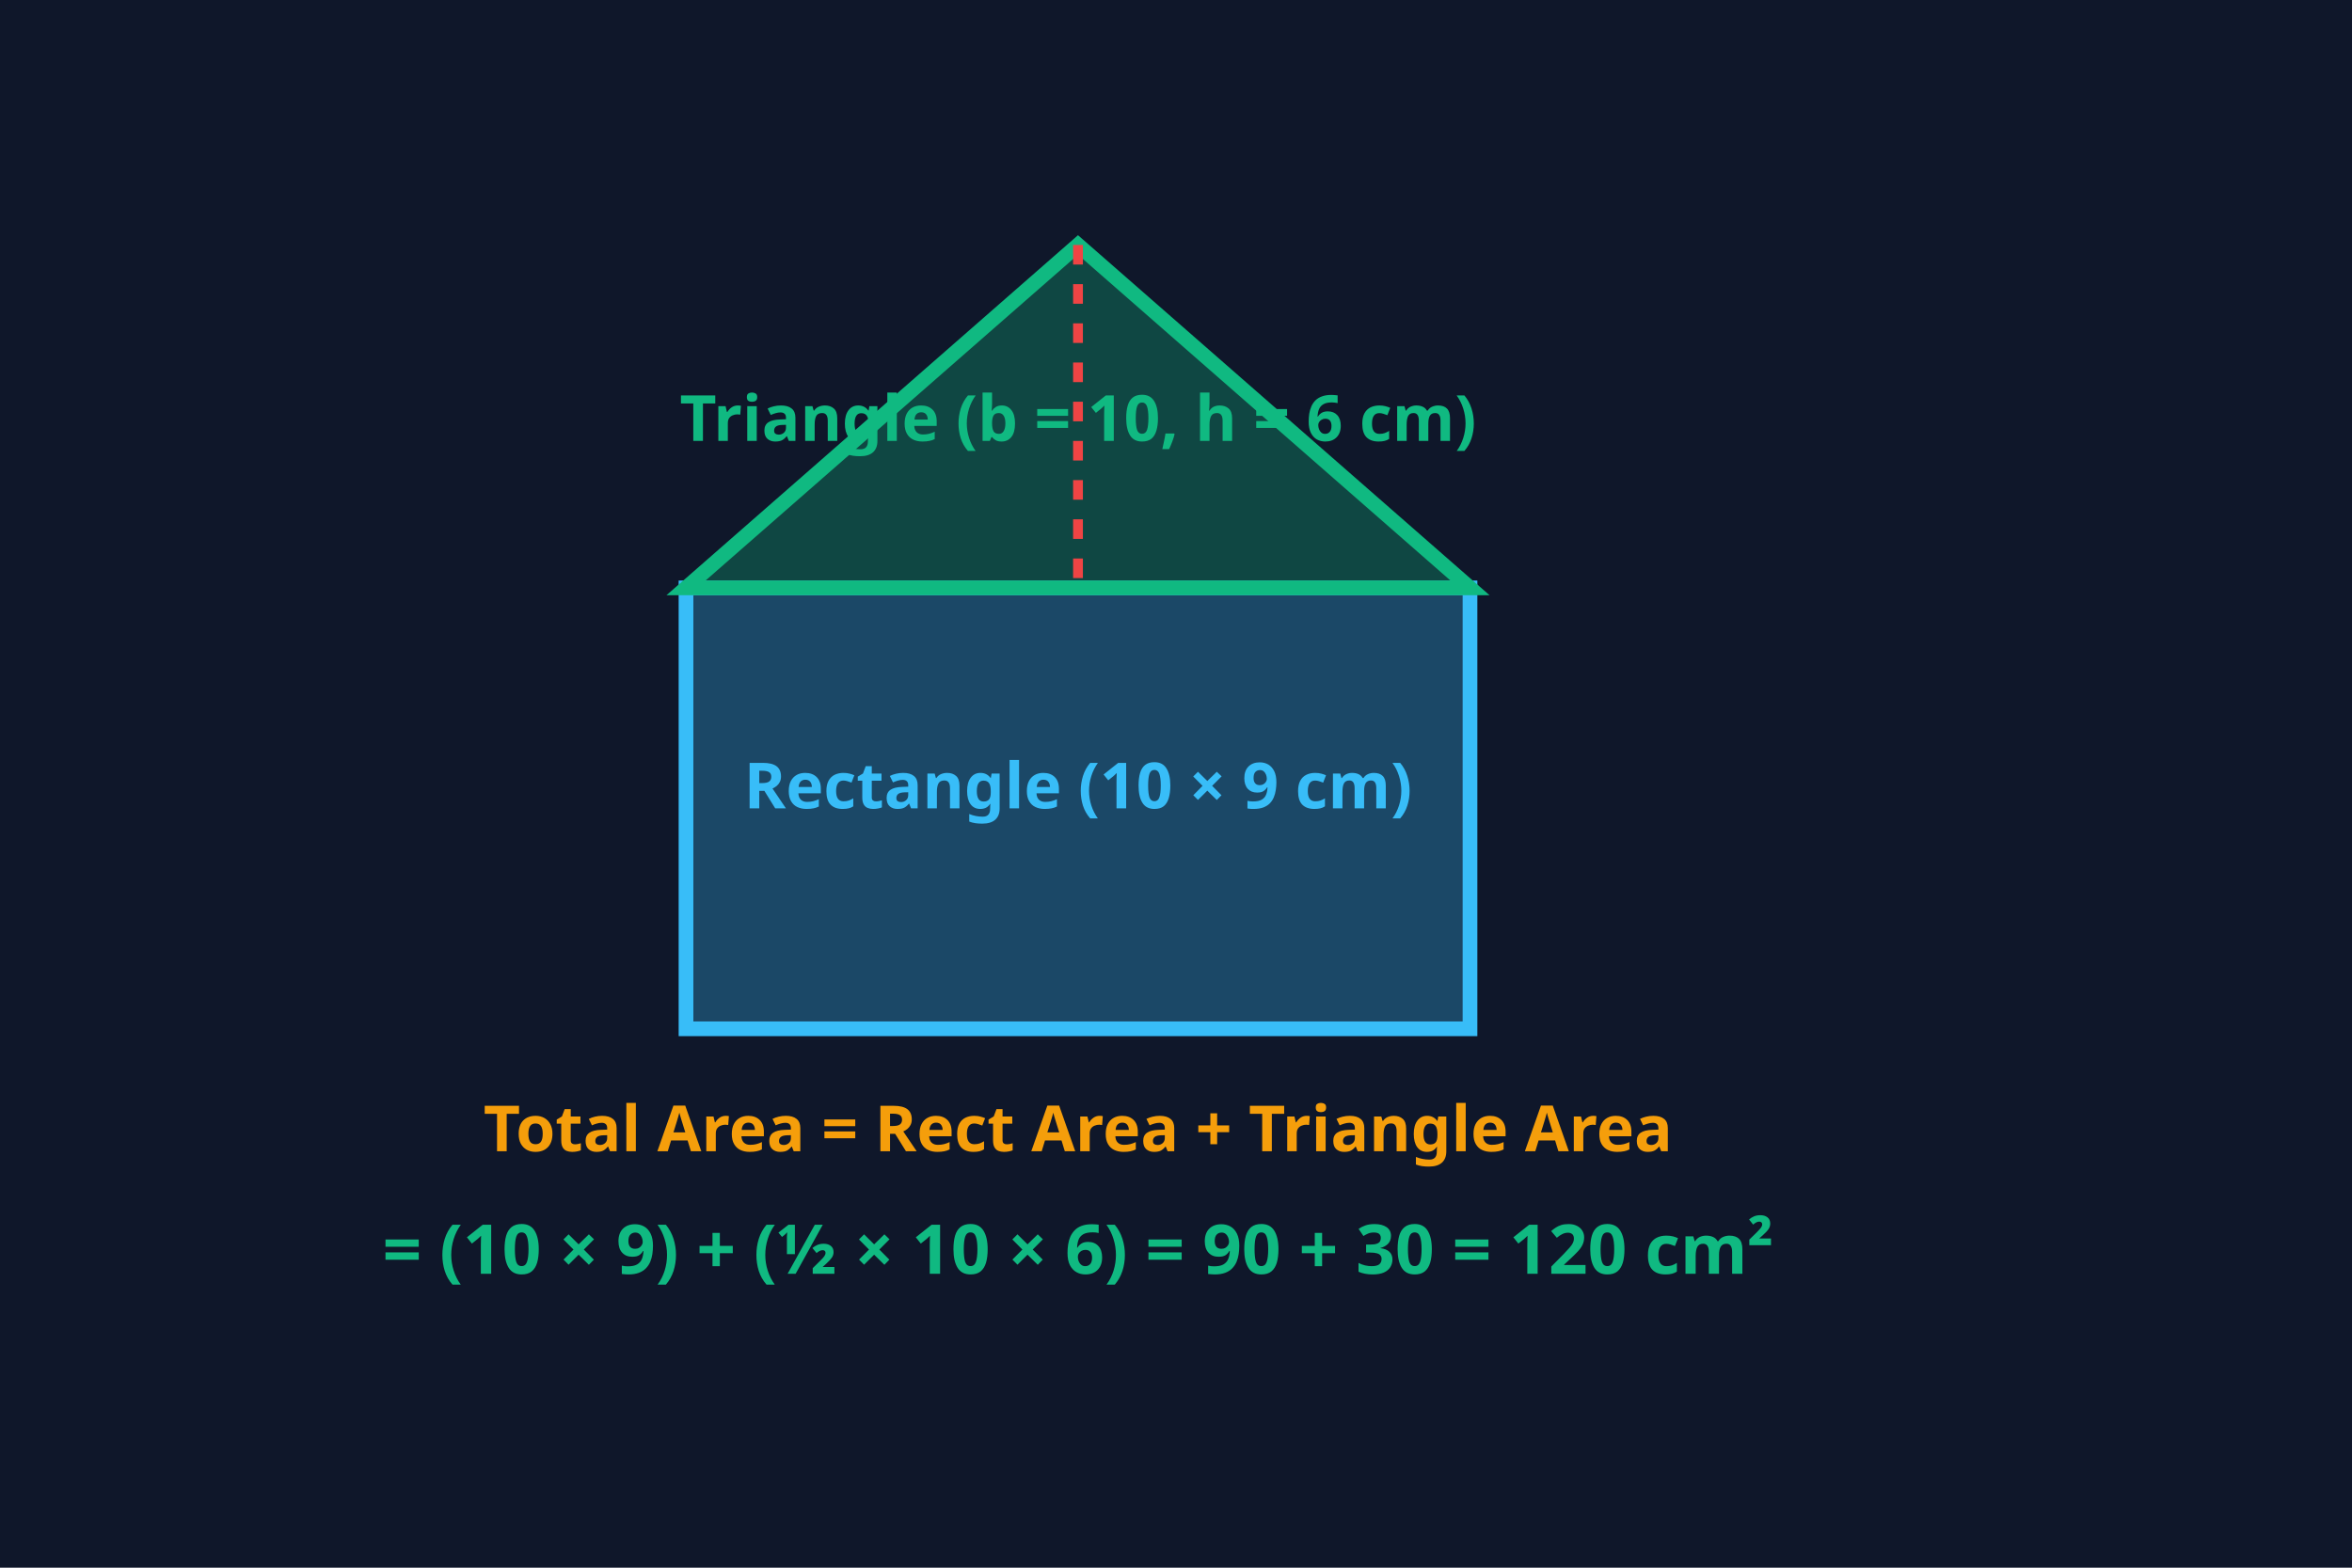
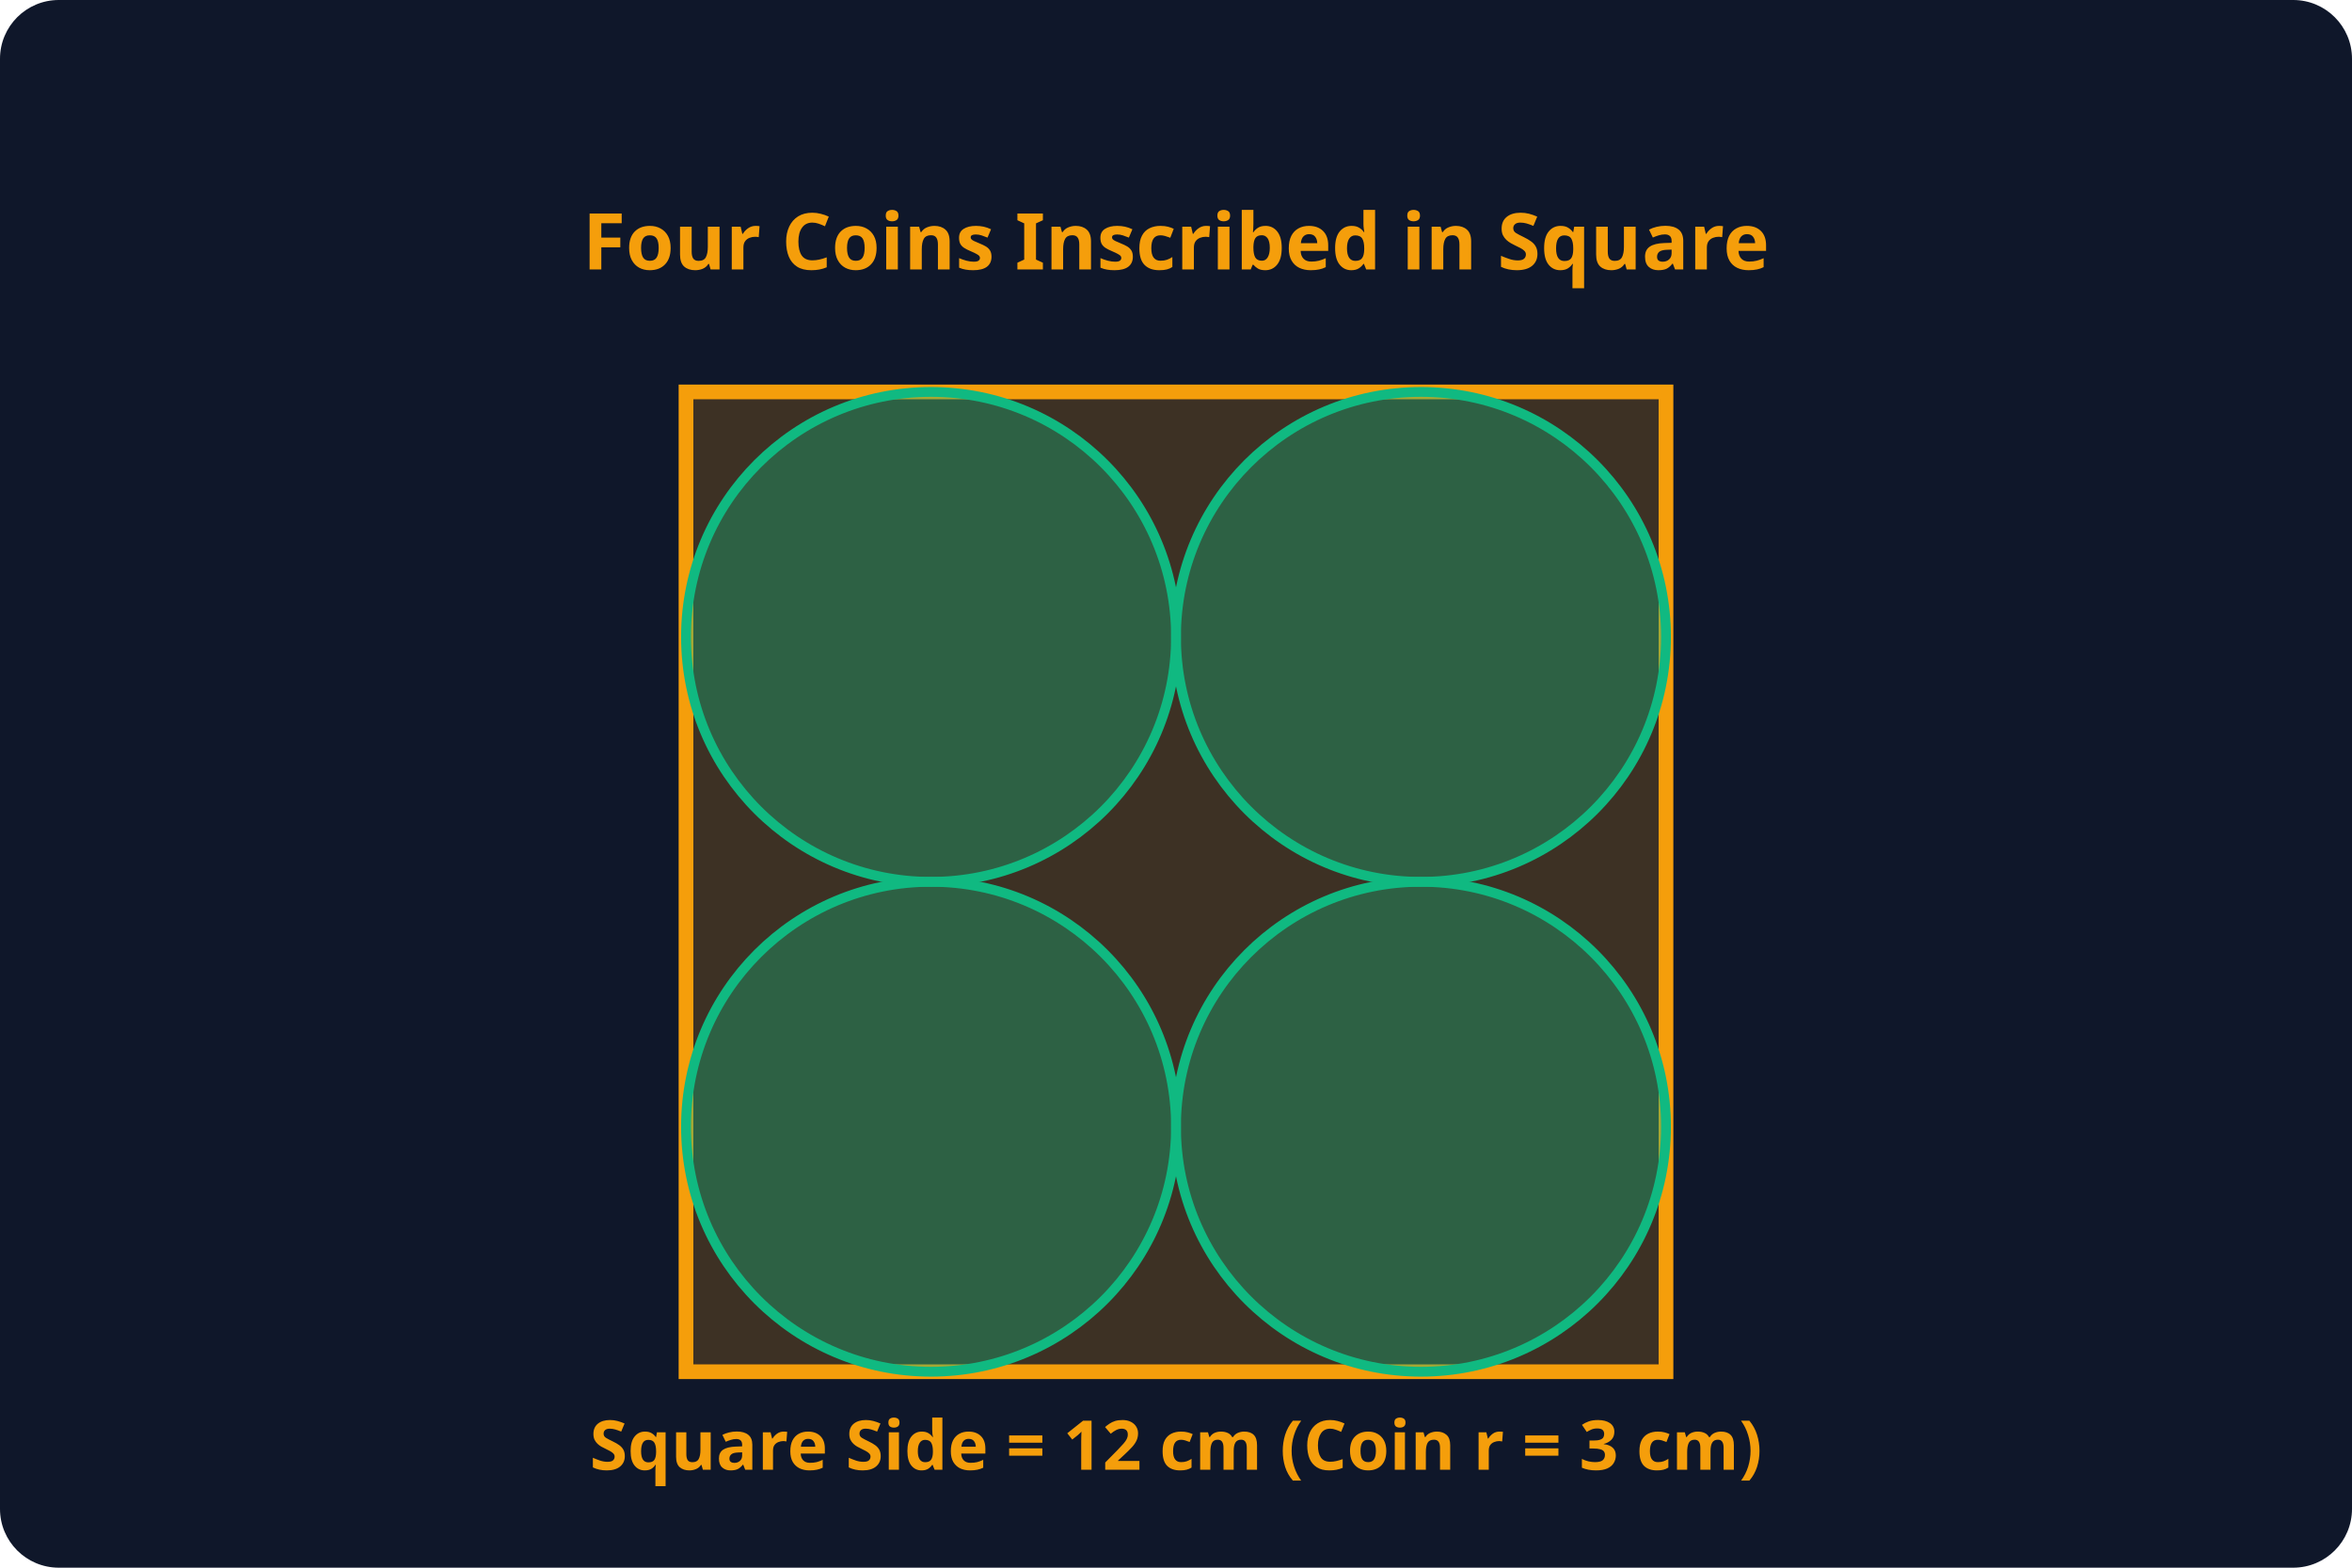
<svg xmlns="http://www.w3.org/2000/svg" width="480" height="320" viewBox="0 0 480 320">
  <defs>
    <marker id="arrow" viewBox="0 0 10 10" refX="5" refY="5" markerWidth="6" markerHeight="6" orient="auto-start-reverse">
      <path d="M 0 0 L 10 5 L 0 10 z" fill="#f59e0b" />
    </marker>
  </defs>
-   <rect width="100%" height="100%" fill="#0f172a" />
-   <g transform="translate(90, 20)">
-     <rect x="50" y="100" width="160" height="90" fill="rgba(56, 189, 248, 0.3)" stroke="#38bdf8" stroke-width="3" />
-     <polygon points="50,100 210,100 130,30" fill="rgba(16, 185, 129, 0.3)" stroke="#10b981" stroke-width="3" />
-     <line x1="130" y1="30" x2="130" y2="100" stroke="#ef4444" stroke-width="2" stroke-dasharray="4,4" />
-     <text x="130" y="145" text-anchor="middle" font-family="sans-serif" font-size="13" fill="#38bdf8" font-weight="bold">Rectangle (10 × 9 cm)</text>
-     <text x="130" y="70" text-anchor="middle" font-family="sans-serif" font-size="13" fill="#10b981" font-weight="bold">Triangle (b = 10, h = 6 cm)</text>
-     <text x="130" y="215" text-anchor="middle" font-family="sans-serif" font-size="13" fill="#f59e0b" font-weight="bold">Total Area = Rect Area + Triangle Area</text>
-     <text x="130" y="240" text-anchor="middle" font-family="sans-serif" font-size="14" fill="#10b981" font-weight="bold">= (10 × 9) + (½ × 10 × 6) = 90 + 30 = 120 cm²</text>
+   <rect width="100%" height="100%" fill="#0f172a" rx="12" />
+   <g transform="translate(100, 30)">
+     <text x="140" y="25" text-anchor="middle" font-family="sans-serif" font-size="16" fill="#f59e0b" font-weight="bold">Four Coins Inscribed in Square</text>
+     <rect x="40" y="50" width="200" height="200" fill="rgba(245, 158, 11, 0.2)" stroke="#f59e0b" stroke-width="3" />
+     <circle cx="90" cy="100" r="50" fill="rgba(16, 185, 129, 0.35)" stroke="#10b981" stroke-width="2" />
+     <circle cx="190" cy="100" r="50" fill="rgba(16, 185, 129, 0.35)" stroke="#10b981" stroke-width="2" />
+     <circle cx="90" cy="200" r="50" fill="rgba(16, 185, 129, 0.35)" stroke="#10b981" stroke-width="2" />
+     <circle cx="190" cy="200" r="50" fill="rgba(16, 185, 129, 0.35)" stroke="#10b981" stroke-width="2" />
+     <text x="140" y="270" text-anchor="middle" font-family="sans-serif" font-size="14" fill="#f59e0b" font-weight="bold">Square Side = 12 cm (Coin r = 3 cm)</text>
  </g>
</svg>
